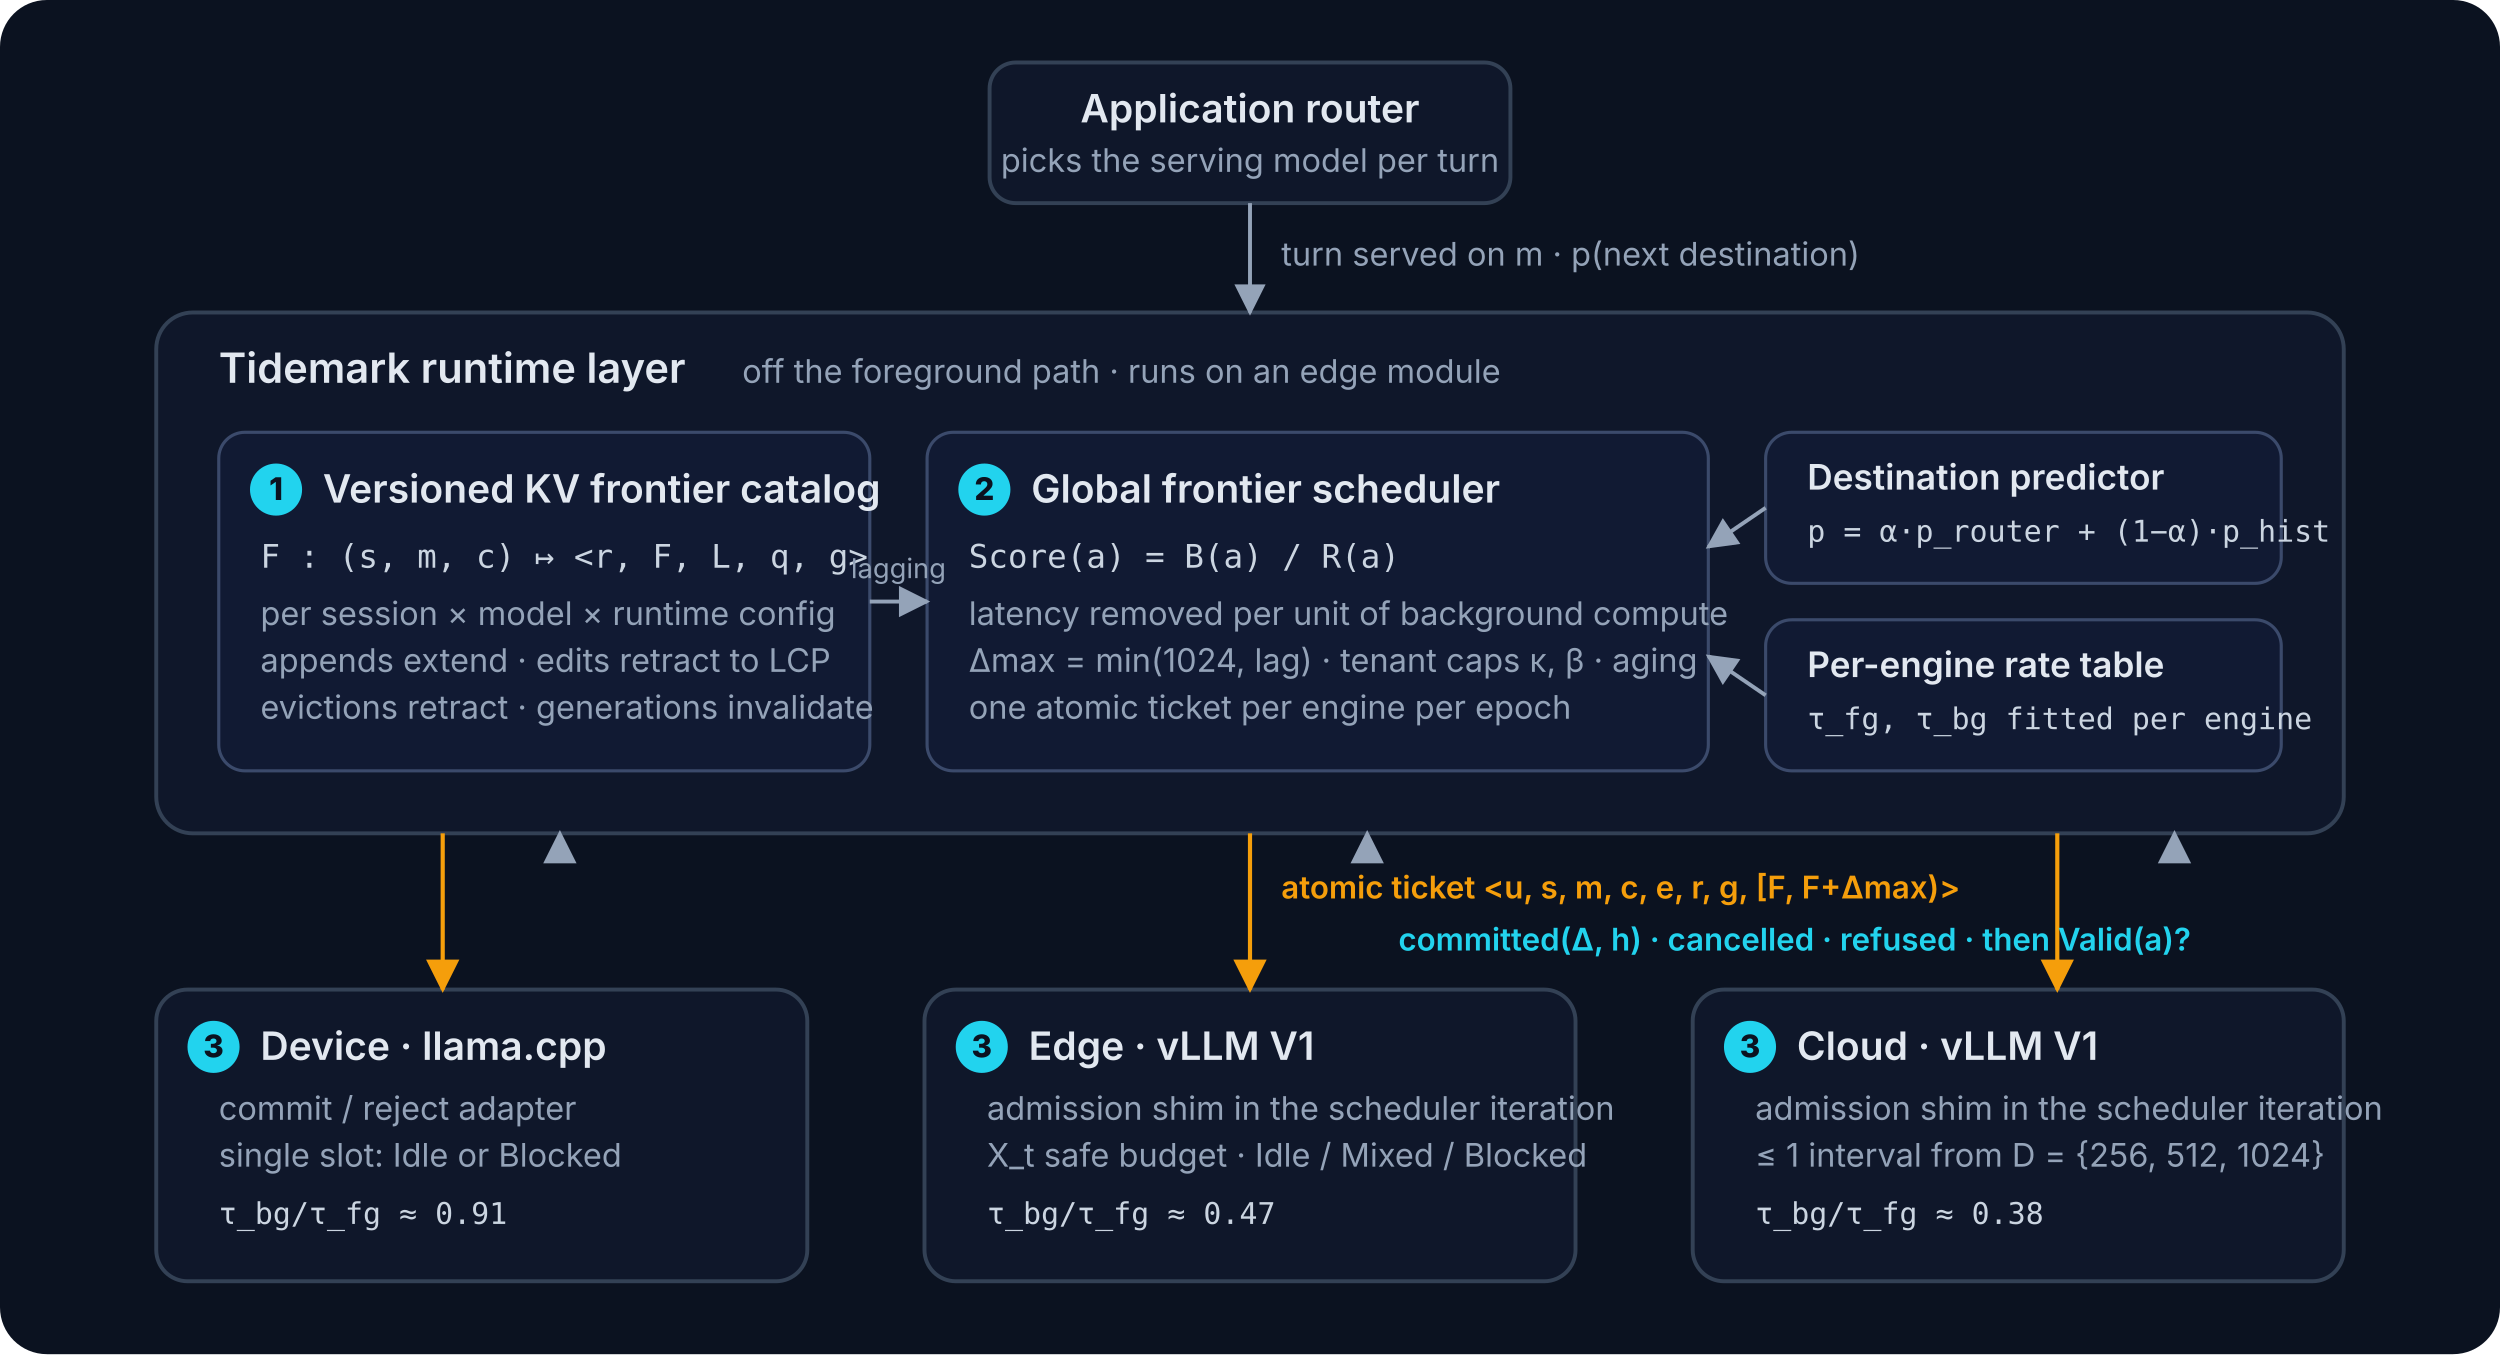
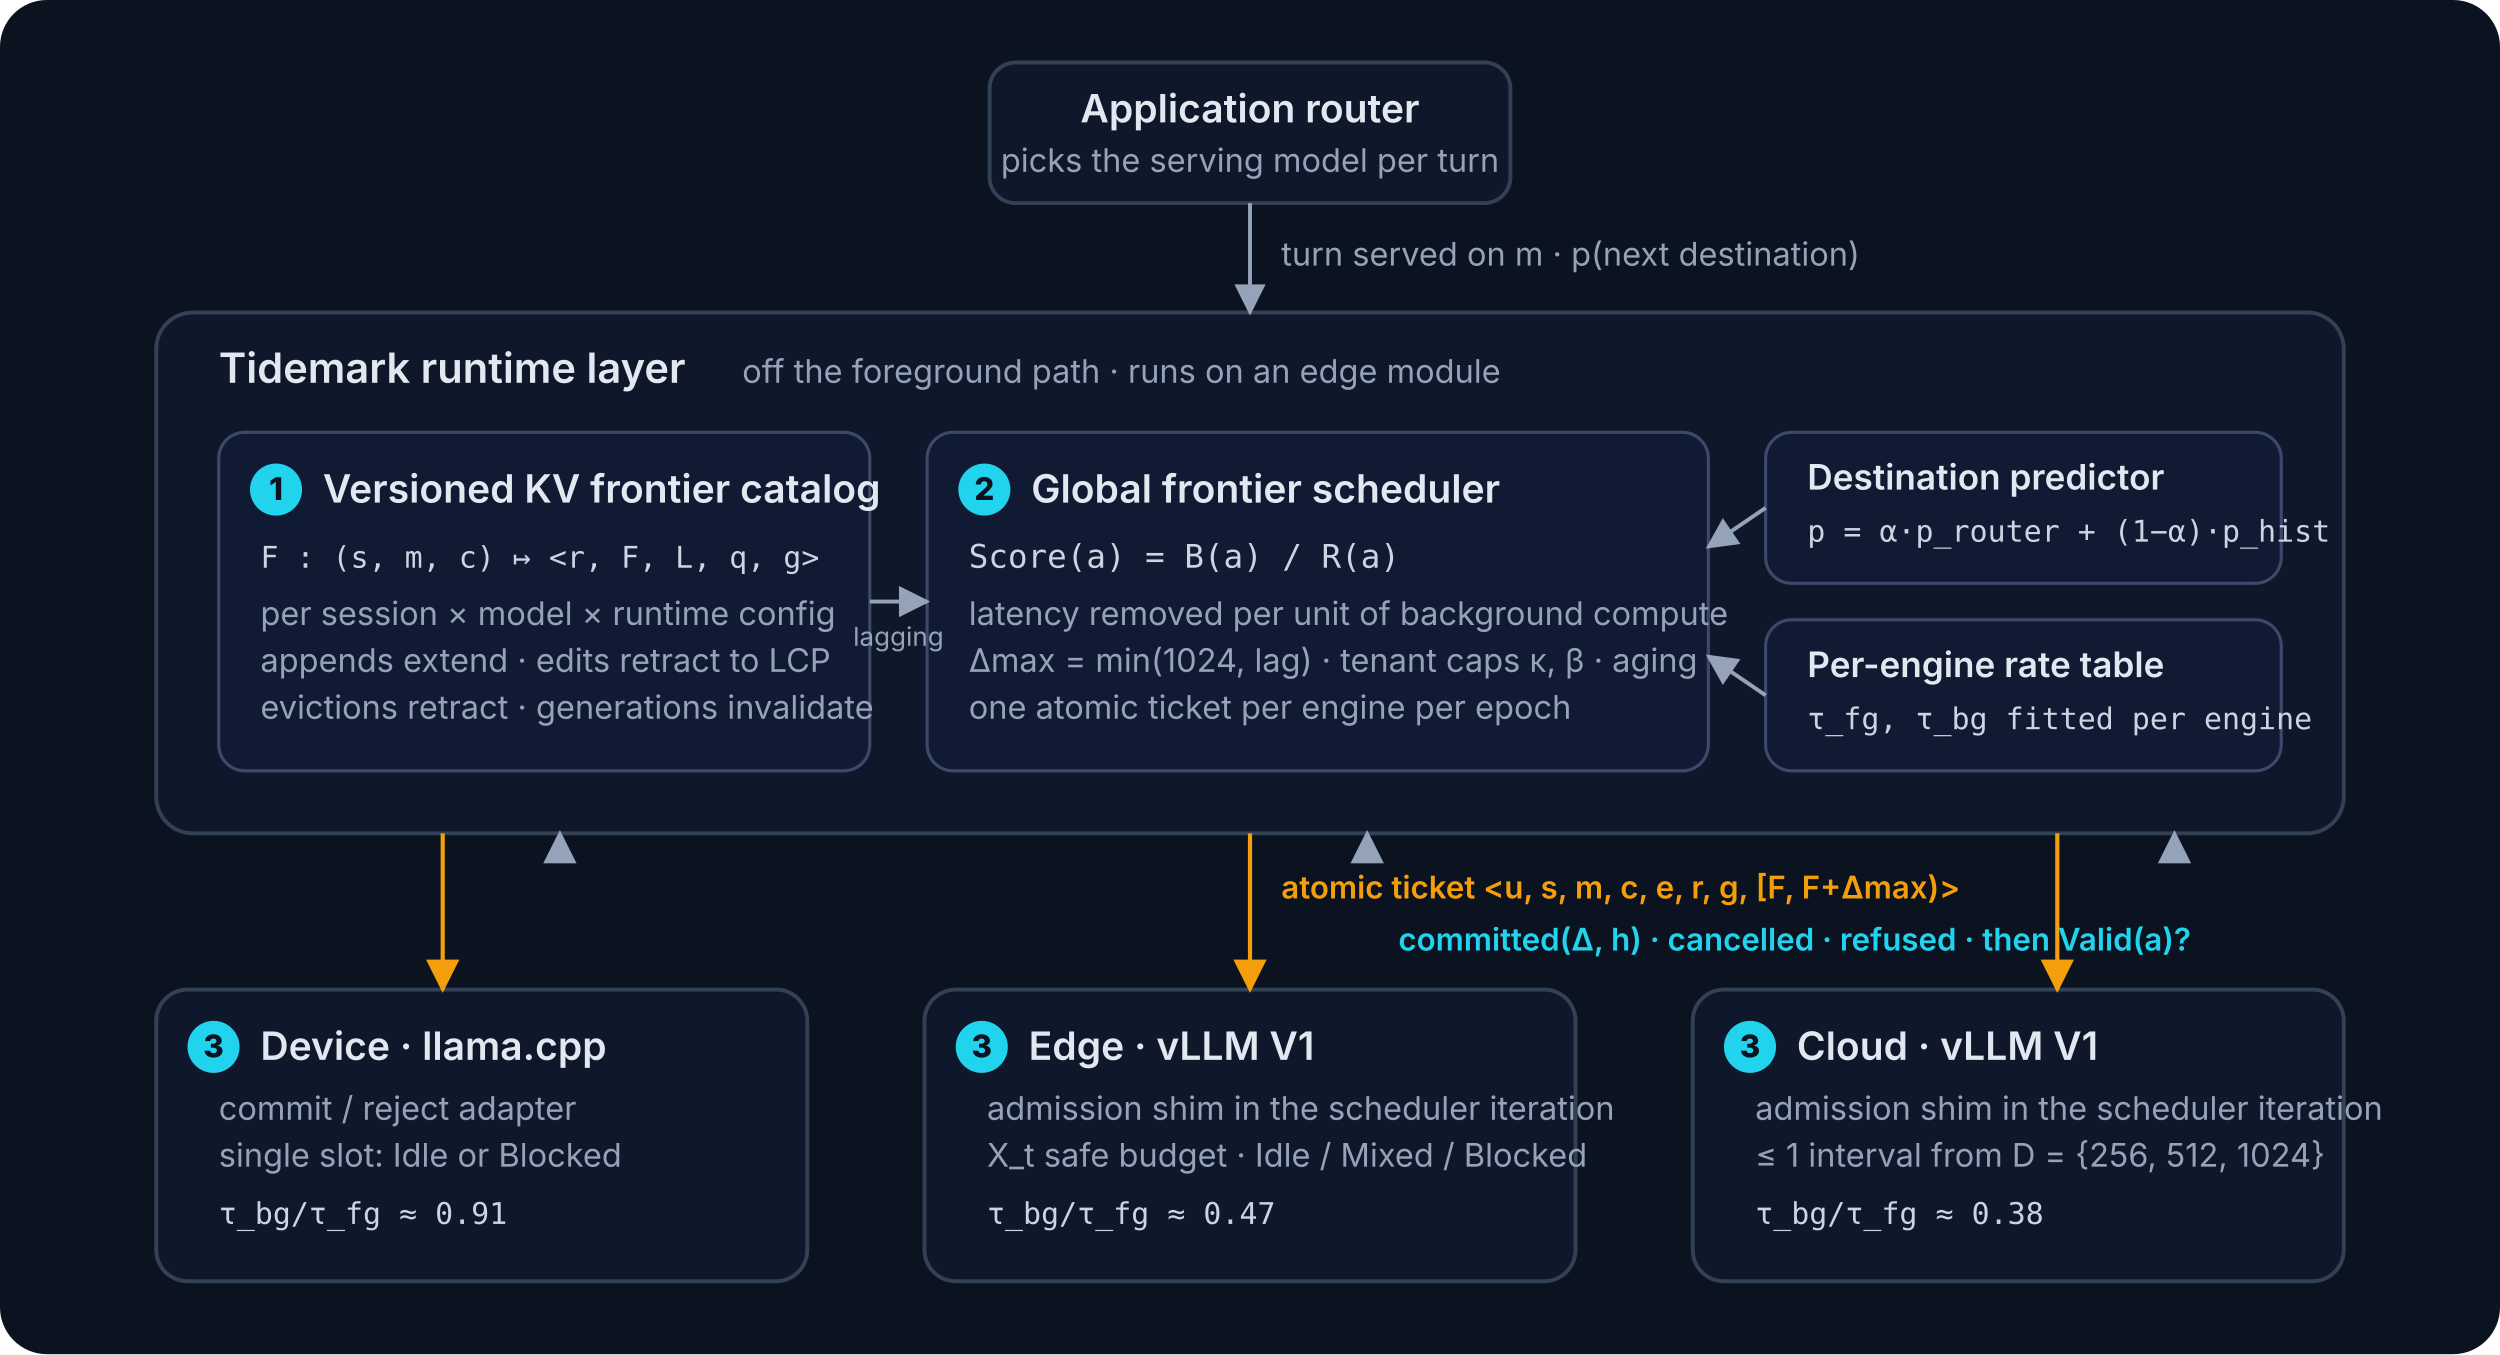
<svg xmlns="http://www.w3.org/2000/svg" viewBox="0 0 960 520" width="960" height="520" font-family="Inter, -apple-system, 'Segoe UI', Helvetica, Arial, sans-serif" role="img" aria-label="Tidemark architecture">
  <defs>
    <linearGradient id="wave" x1="0" y1="0" x2="1" y2="0">
      <stop offset="0" stop-color="#22d3ee" />
      <stop offset="1" stop-color="#6366f1" />
    </linearGradient>
    <marker id="arrow" viewBox="0 0 10 10" refX="9" refY="5" markerWidth="8" markerHeight="8" orient="auto-start-reverse">
      <path d="M0 0 L10 5 L0 10 z" fill="#94a3b8" />
    </marker>
    <marker id="arrowAmber" viewBox="0 0 10 10" refX="9" refY="5" markerWidth="8" markerHeight="8" orient="auto-start-reverse">
      <path d="M0 0 L10 5 L0 10 z" fill="#f59e0b" />
    </marker>
    <style>
      .box { fill:#0f172a; stroke:#334155; stroke-width:1.5; }
      .box2 { fill:#111a33; stroke:#3b4a6b; stroke-width:1.2; }
      .t { fill:#e2e8f0; font-size:15px; font-weight:600; }
      .s { fill:#94a3b8; font-size:12.5px; }
      .m { fill:#cbd5e1; font-size:12.5px; font-family: ui-monospace, SFMono-Regular, Menlo, monospace; }
      .num { fill:#0b1220; font-size:12px; font-weight:800; }
      .lbl { fill:#f59e0b; font-size:12px; font-weight:600; }
      .lbl2 { fill:#22d3ee; font-size:12px; font-weight:600; }
    </style>
  </defs>
  <rect width="960" height="520" rx="18" fill="#0b1220" />
  <rect x="380" y="24" width="200" height="54" rx="10" class="box" />
  <text x="480" y="47" text-anchor="middle" class="t">Application router</text>
  <text x="480" y="66" text-anchor="middle" class="s">picks the serving model per turn</text>
  <rect x="60" y="120" width="840" height="200" rx="14" class="box" />
  <text x="84" y="147" class="t" style="font-size:16px">Tidemark runtime layer</text>
  <text x="285" y="147" class="s">off the foreground path · runs on an edge module</text>
  <rect x="84" y="166" width="250" height="130" rx="10" class="box2" />
  <circle cx="106" cy="188" r="10" fill="#22d3ee" />
  <text x="106" y="192" text-anchor="middle" class="num">1</text>
  <text x="124" y="193" class="t">Versioned KV frontier catalog</text>
-   <text x="100" y="218" class="m">F : (s, m, c) ↦ &lt;r, F, L, q, g&gt;</text>
+   <text x="100" y="218" class="m" style="font-size:11.5px">F : (s, m, c) ↦ &lt;r, F, L, q, g&gt;</text>
  <text x="100" y="240" class="s">per session × model × runtime config</text>
  <text x="100" y="258" class="s">appends extend · edits retract to LCP</text>
  <text x="100" y="276" class="s">evictions retract · generations invalidate</text>
  <rect x="356" y="166" width="300" height="130" rx="10" class="box2" />
  <circle cx="378" cy="188" r="10" fill="#22d3ee" />
  <text x="378" y="192" text-anchor="middle" class="num">2</text>
  <text x="396" y="193" class="t">Global frontier scheduler</text>
  <text x="372" y="218" class="m">Score(a) = B(a) / R(a)</text>
  <text x="372" y="240" class="s">latency removed per unit of background compute</text>
  <text x="372" y="258" class="s">Δmax = min(1024, lag) · tenant caps κ, β · aging</text>
  <text x="372" y="276" class="s">one atomic ticket per engine per epoch</text>
  <rect x="678" y="166" width="198" height="58" rx="10" class="box2" />
  <text x="694" y="188" class="t" style="font-size:13.5px">Destination predictor</text>
  <text x="694" y="208" class="m" style="font-size:11.5px">p = α·p_router + (1−α)·p_hist</text>
  <rect x="678" y="238" width="198" height="58" rx="10" class="box2" />
  <text x="694" y="260" class="t" style="font-size:13.5px">Per-engine rate table</text>
  <text x="694" y="280" class="m" style="font-size:11.5px">τ_fg, τ_bg fitted per engine</text>
  <line x1="334" y1="231" x2="356" y2="231" stroke="#94a3b8" stroke-width="1.5" marker-end="url(#arrow)" />
-   <text x="345" y="222" text-anchor="middle" class="s" style="font-size:10.5px">lagging</text>
+   <text x="345" y="248" text-anchor="middle" class="s" style="font-size:10px">lagging</text>
  <line x1="678" y1="195" x2="656" y2="210" stroke="#94a3b8" stroke-width="1.5" marker-end="url(#arrow)" />
  <line x1="678" y1="267" x2="656" y2="252" stroke="#94a3b8" stroke-width="1.5" marker-end="url(#arrow)" />
  <line x1="480" y1="78" x2="480" y2="120" stroke="#94a3b8" stroke-width="1.5" marker-end="url(#arrow)" />
  <text x="492" y="102" class="s">turn served on m · p(next destination)</text>
  <g id="engines">
    <rect x="60" y="380" width="250" height="112" rx="12" class="box" />
    <circle cx="82" cy="402" r="10" fill="#22d3ee" />
    <text x="82" y="406" text-anchor="middle" class="num">3</text>
    <text x="100" y="407" class="t">Device · llama.cpp</text>
    <text x="84" y="430" class="s">commit / reject adapter</text>
    <text x="84" y="448" class="s">single slot: Idle or Blocked</text>
    <text x="84" y="470" class="m" style="font-size:11.5px">τ_bg/τ_fg ≈ 0.91</text>
    <rect x="355" y="380" width="250" height="112" rx="12" class="box" />
    <circle cx="377" cy="402" r="10" fill="#22d3ee" />
    <text x="377" y="406" text-anchor="middle" class="num">3</text>
    <text x="395" y="407" class="t">Edge · vLLM V1</text>
    <text x="379" y="430" class="s">admission shim in the scheduler iteration</text>
    <text x="379" y="448" class="s">X_t safe budget · Idle / Mixed / Blocked</text>
    <text x="379" y="470" class="m" style="font-size:11.5px">τ_bg/τ_fg ≈ 0.47</text>
    <rect x="650" y="380" width="250" height="112" rx="12" class="box" />
    <circle cx="672" cy="402" r="10" fill="#22d3ee" />
    <text x="672" y="406" text-anchor="middle" class="num">3</text>
    <text x="690" y="407" class="t">Cloud · vLLM V1</text>
    <text x="674" y="430" class="s">admission shim in the scheduler iteration</text>
    <text x="674" y="448" class="s">≤ 1 interval from D = {256, 512, 1024}</text>
    <text x="674" y="470" class="m" style="font-size:11.5px">τ_bg/τ_fg ≈ 0.38</text>
  </g>
  <line x1="170" y1="320" x2="170" y2="380" stroke="#f59e0b" stroke-width="1.6" marker-end="url(#arrowAmber)" />
  <line x1="480" y1="320" x2="480" y2="380" stroke="#f59e0b" stroke-width="1.6" marker-end="url(#arrowAmber)" />
  <line x1="790" y1="320" x2="790" y2="380" stroke="#f59e0b" stroke-width="1.6" marker-end="url(#arrowAmber)" />
  <text x="492" y="345" class="lbl">atomic ticket &lt;u, s, m, c, e, r, g, [F, F+Δmax)&gt;</text>
  <line x1="215" y1="380" x2="215" y2="320" stroke="url(#wave)" stroke-width="1.6" marker-end="url(#arrow)" stroke-dasharray="4 3" />
  <line x1="525" y1="380" x2="525" y2="320" stroke="url(#wave)" stroke-width="1.6" marker-end="url(#arrow)" stroke-dasharray="4 3" />
  <line x1="835" y1="380" x2="835" y2="320" stroke="url(#wave)" stroke-width="1.6" marker-end="url(#arrow)" stroke-dasharray="4 3" />
  <text x="537" y="365" class="lbl2">committed(Δ, h) · cancelled · refused · then Valid(a)?</text>
</svg>
